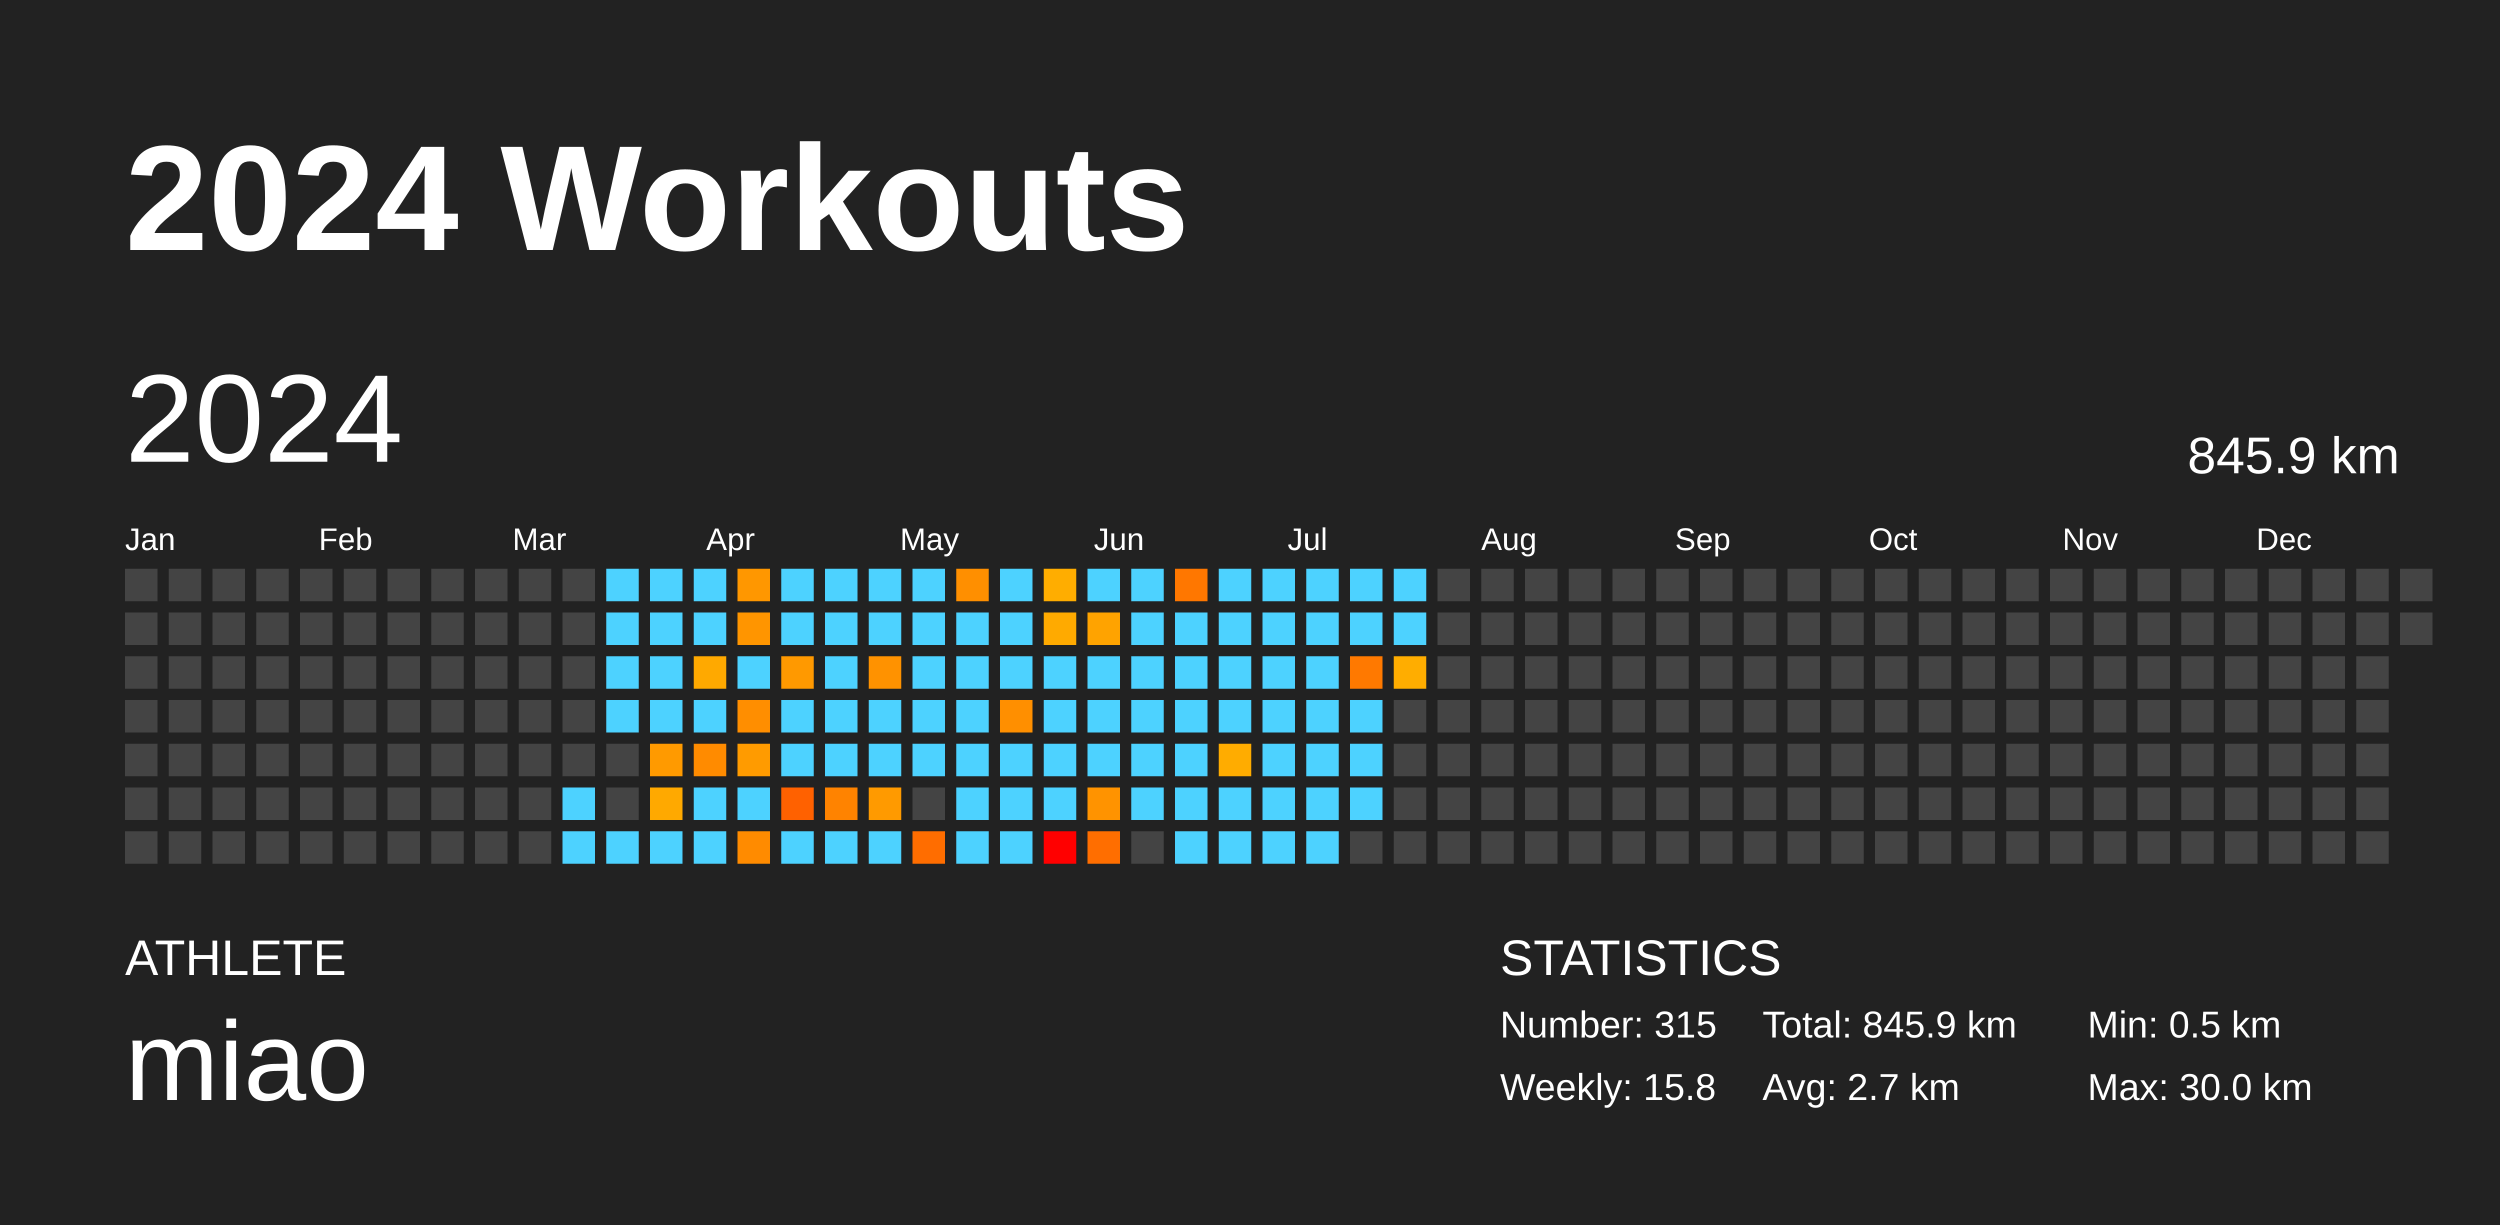
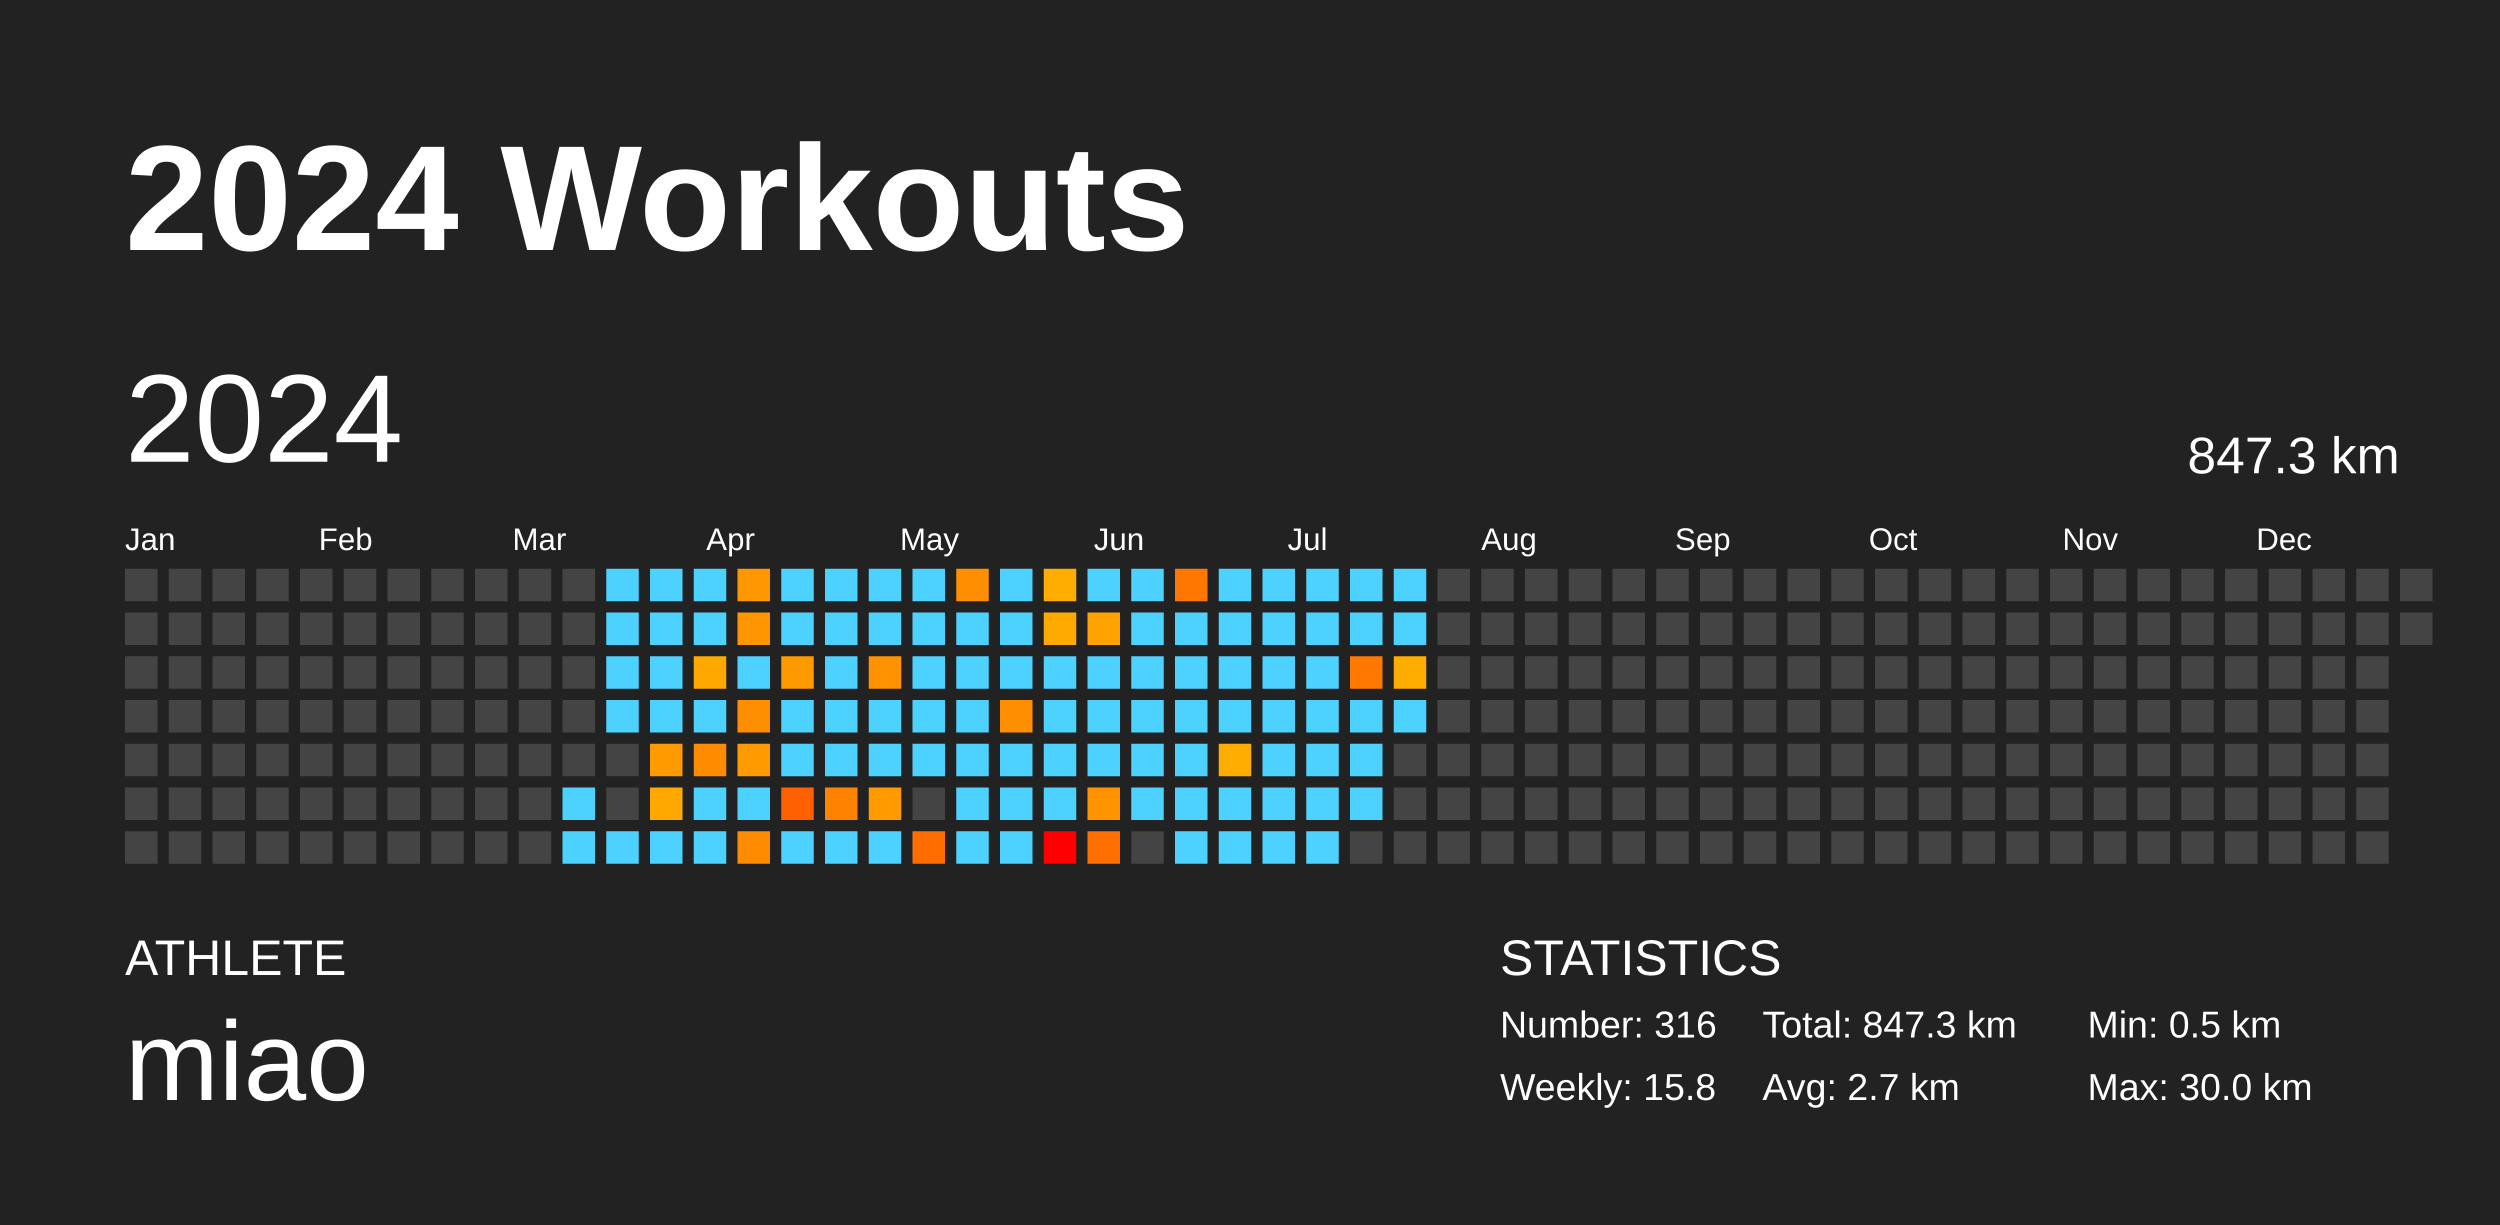
<svg xmlns="http://www.w3.org/2000/svg" baseProfile="full" height="98mm" version="1.1" viewBox="0,0,200,98" width="200mm">
  <defs />
  <rect fill="#222222" height="98" width="200" x="0" y="0" />
  <text fill="#FFFFFF" style="font-size:12px; font-family:Arial; font-weight:bold;" x="10" y="20">2024 Workouts</text>
  <text fill="#FFFFFF" style="font-size:4px; font-family:Arial" x="10" y="78">ATHLETE</text>
  <text fill="#FFFFFF" style="font-size:9px; font-family:Arial" x="10" y="88">miao</text>
  <text fill="#FFFFFF" style="font-size:4px; font-family:Arial" x="120" y="78">STATISTICS</text>
-   <text fill="#FFFFFF" style="font-size:3px; font-family:Arial" x="120" y="83">Number: 315</text>
+   <text fill="#FFFFFF" style="font-size:3px; font-family:Arial" x="120" y="83">Number: 316</text>
  <text fill="#FFFFFF" style="font-size:3px; font-family:Arial" x="120" y="88">Weekly: 15.8</text>
-   <text fill="#FFFFFF" style="font-size:3px; font-family:Arial" x="141" y="83">Total: 845.9 km</text>
+   <text fill="#FFFFFF" style="font-size:3px; font-family:Arial" x="141" y="83">Total: 847.3 km</text>
  <text fill="#FFFFFF" style="font-size:3px; font-family:Arial" x="141" y="88">Avg: 2.7 km</text>
  <text fill="#FFFFFF" style="font-size:3px; font-family:Arial" x="167" y="83">Min: 0.5 km</text>
  <text fill="#FFFFFF" style="font-size:3px; font-family:Arial" x="167" y="88">Max: 30.0 km</text>
  <text dominant-baseline="hanging" fill="#FFFFFF" style="font-size:10.0px; font-family:Arial;" x="10" y="30">2024</text>
-   <text dominant-baseline="hanging" fill="#FFFFFF" style="font-size:4.125px; font-family:Arial;" x="175" y="35">845.9 km</text>
+   <text dominant-baseline="hanging" fill="#FFFFFF" style="font-size:4.125px; font-family:Arial;" x="175" y="35">847.3 km</text>
  <text fill="#FFFFFF" style="font-size:2.5px; font-family:Arial" x="10.0" y="44">Jan</text>
  <text fill="#FFFFFF" style="font-size:2.5px; font-family:Arial" x="25.5" y="44">Feb</text>
  <text fill="#FFFFFF" style="font-size:2.5px; font-family:Arial" x="41.0" y="44">Mar</text>
  <text fill="#FFFFFF" style="font-size:2.5px; font-family:Arial" x="56.5" y="44">Apr</text>
  <text fill="#FFFFFF" style="font-size:2.5px; font-family:Arial" x="72.0" y="44">May</text>
  <text fill="#FFFFFF" style="font-size:2.5px; font-family:Arial" x="87.5" y="44">Jun</text>
  <text fill="#FFFFFF" style="font-size:2.5px; font-family:Arial" x="103.0" y="44">Jul</text>
  <text fill="#FFFFFF" style="font-size:2.5px; font-family:Arial" x="118.5" y="44">Aug</text>
  <text fill="#FFFFFF" style="font-size:2.5px; font-family:Arial" x="134.0" y="44">Sep</text>
  <text fill="#FFFFFF" style="font-size:2.5px; font-family:Arial" x="149.5" y="44">Oct</text>
  <text fill="#FFFFFF" style="font-size:2.5px; font-family:Arial" x="165.0" y="44">Nov</text>
  <text fill="#FFFFFF" style="font-size:2.5px; font-family:Arial" x="180.5" y="44">Dec</text>
  <rect fill="#444444" height="2.6" width="2.6" x="10.0" y="45.5" />
  <rect fill="#444444" height="2.6" width="2.6" x="10.0" y="49.0" />
  <rect fill="#444444" height="2.6" width="2.6" x="10.0" y="52.5" />
  <rect fill="#444444" height="2.6" width="2.6" x="10.0" y="56.0" />
  <rect fill="#444444" height="2.6" width="2.6" x="10.0" y="59.5" />
  <rect fill="#444444" height="2.6" width="2.6" x="10.0" y="63.0" />
  <rect fill="#444444" height="2.6" width="2.6" x="10.0" y="66.5" />
  <rect fill="#444444" height="2.6" width="2.6" x="13.5" y="45.5" />
  <rect fill="#444444" height="2.6" width="2.6" x="13.5" y="49.0" />
  <rect fill="#444444" height="2.6" width="2.6" x="13.5" y="52.5" />
  <rect fill="#444444" height="2.6" width="2.6" x="13.5" y="56.0" />
  <rect fill="#444444" height="2.6" width="2.6" x="13.5" y="59.5" />
  <rect fill="#444444" height="2.6" width="2.6" x="13.5" y="63.0" />
  <rect fill="#444444" height="2.6" width="2.6" x="13.5" y="66.5" />
  <rect fill="#444444" height="2.6" width="2.6" x="17.0" y="45.5" />
  <rect fill="#444444" height="2.6" width="2.6" x="17.0" y="49.0" />
  <rect fill="#444444" height="2.6" width="2.6" x="17.0" y="52.5" />
  <rect fill="#444444" height="2.6" width="2.6" x="17.0" y="56.0" />
  <rect fill="#444444" height="2.6" width="2.6" x="17.0" y="59.5" />
  <rect fill="#444444" height="2.6" width="2.6" x="17.0" y="63.0" />
  <rect fill="#444444" height="2.6" width="2.6" x="17.0" y="66.5" />
  <rect fill="#444444" height="2.6" width="2.6" x="20.5" y="45.5" />
  <rect fill="#444444" height="2.6" width="2.6" x="20.5" y="49.0" />
  <rect fill="#444444" height="2.6" width="2.6" x="20.5" y="52.5" />
  <rect fill="#444444" height="2.6" width="2.6" x="20.5" y="56.0" />
  <rect fill="#444444" height="2.6" width="2.6" x="20.5" y="59.5" />
  <rect fill="#444444" height="2.6" width="2.6" x="20.5" y="63.0" />
  <rect fill="#444444" height="2.6" width="2.6" x="20.5" y="66.5" />
  <rect fill="#444444" height="2.6" width="2.6" x="24.0" y="45.5" />
  <rect fill="#444444" height="2.6" width="2.6" x="24.0" y="49.0" />
  <rect fill="#444444" height="2.6" width="2.6" x="24.0" y="52.5" />
  <rect fill="#444444" height="2.6" width="2.6" x="24.0" y="56.0" />
  <rect fill="#444444" height="2.6" width="2.6" x="24.0" y="59.5" />
  <rect fill="#444444" height="2.6" width="2.6" x="24.0" y="63.0" />
  <rect fill="#444444" height="2.6" width="2.6" x="24.0" y="66.5" />
  <rect fill="#444444" height="2.6" width="2.6" x="27.5" y="45.5" />
  <rect fill="#444444" height="2.6" width="2.6" x="27.5" y="49.0" />
  <rect fill="#444444" height="2.6" width="2.6" x="27.5" y="52.5" />
  <rect fill="#444444" height="2.6" width="2.6" x="27.5" y="56.0" />
  <rect fill="#444444" height="2.6" width="2.6" x="27.5" y="59.5" />
  <rect fill="#444444" height="2.6" width="2.6" x="27.5" y="63.0" />
  <rect fill="#444444" height="2.6" width="2.6" x="27.5" y="66.5" />
  <rect fill="#444444" height="2.6" width="2.6" x="31.0" y="45.5" />
  <rect fill="#444444" height="2.6" width="2.6" x="31.0" y="49.0" />
  <rect fill="#444444" height="2.6" width="2.6" x="31.0" y="52.5" />
  <rect fill="#444444" height="2.6" width="2.6" x="31.0" y="56.0" />
  <rect fill="#444444" height="2.6" width="2.6" x="31.0" y="59.5" />
  <rect fill="#444444" height="2.6" width="2.6" x="31.0" y="63.0" />
  <rect fill="#444444" height="2.6" width="2.6" x="31.0" y="66.5" />
  <rect fill="#444444" height="2.6" width="2.6" x="34.5" y="45.5" />
  <rect fill="#444444" height="2.6" width="2.6" x="34.5" y="49.0" />
  <rect fill="#444444" height="2.6" width="2.6" x="34.5" y="52.5" />
  <rect fill="#444444" height="2.6" width="2.6" x="34.5" y="56.0" />
  <rect fill="#444444" height="2.6" width="2.6" x="34.5" y="59.5" />
  <rect fill="#444444" height="2.6" width="2.6" x="34.5" y="63.0" />
  <rect fill="#444444" height="2.6" width="2.6" x="34.5" y="66.5" />
  <rect fill="#444444" height="2.6" width="2.6" x="38.0" y="45.5" />
  <rect fill="#444444" height="2.6" width="2.6" x="38.0" y="49.0" />
  <rect fill="#444444" height="2.6" width="2.6" x="38.0" y="52.5" />
  <rect fill="#444444" height="2.6" width="2.6" x="38.0" y="56.0" />
  <rect fill="#444444" height="2.6" width="2.6" x="38.0" y="59.5" />
  <rect fill="#444444" height="2.6" width="2.6" x="38.0" y="63.0" />
  <rect fill="#444444" height="2.6" width="2.6" x="38.0" y="66.5" />
  <rect fill="#444444" height="2.6" width="2.6" x="41.5" y="45.5" />
  <rect fill="#444444" height="2.6" width="2.6" x="41.5" y="49.0" />
  <rect fill="#444444" height="2.6" width="2.6" x="41.5" y="52.5" />
  <rect fill="#444444" height="2.6" width="2.6" x="41.5" y="56.0" />
  <rect fill="#444444" height="2.6" width="2.6" x="41.5" y="59.5" />
  <rect fill="#444444" height="2.6" width="2.6" x="41.5" y="63.0" />
  <rect fill="#444444" height="2.6" width="2.6" x="41.5" y="66.5" />
  <rect fill="#444444" height="2.6" width="2.6" x="45.0" y="45.5" />
  <rect fill="#444444" height="2.6" width="2.6" x="45.0" y="49.0" />
  <rect fill="#444444" height="2.6" width="2.6" x="45.0" y="52.5" />
  <rect fill="#444444" height="2.6" width="2.6" x="45.0" y="56.0" />
  <rect fill="#444444" height="2.6" width="2.6" x="45.0" y="59.5" />
  <rect fill="#4dd2ff" height="2.6" width="2.6" x="45.0" y="63.0" />
  <rect fill="#4dd2ff" height="2.6" width="2.6" x="45.0" y="66.5" />
  <rect fill="#4dd2ff" height="2.6" width="2.6" x="48.5" y="45.5" />
  <rect fill="#4dd2ff" height="2.6" width="2.6" x="48.5" y="49.0" />
  <rect fill="#4dd2ff" height="2.6" width="2.6" x="48.5" y="52.5" />
  <rect fill="#4dd2ff" height="2.6" width="2.6" x="48.5" y="56.0" />
  <rect fill="#444444" height="2.6" width="2.6" x="48.5" y="59.5" />
  <rect fill="#444444" height="2.6" width="2.6" x="48.5" y="63.0" />
  <rect fill="#4dd2ff" height="2.6" width="2.6" x="48.5" y="66.5" />
  <rect fill="#4dd2ff" height="2.6" width="2.6" x="52.0" y="45.5" />
  <rect fill="#4dd2ff" height="2.6" width="2.6" x="52.0" y="49.0" />
  <rect fill="#4dd2ff" height="2.6" width="2.6" x="52.0" y="52.5" />
  <rect fill="#4dd2ff" height="2.6" width="2.6" x="52.0" y="56.0" />
  <rect fill="#ff9a00" height="2.6" width="2.6" x="52.0" y="59.5" />
  <rect fill="#ffa900" height="2.6" width="2.6" x="52.0" y="63.0" />
  <rect fill="#4dd2ff" height="2.6" width="2.6" x="52.0" y="66.5" />
  <rect fill="#4dd2ff" height="2.6" width="2.6" x="55.5" y="45.5" />
  <rect fill="#4dd2ff" height="2.6" width="2.6" x="55.5" y="49.0" />
  <rect fill="#ffa900" height="2.6" width="2.6" x="55.5" y="52.5" />
  <rect fill="#4dd2ff" height="2.6" width="2.6" x="55.5" y="56.0" />
  <rect fill="#ff8b00" height="2.6" width="2.6" x="55.5" y="59.5" />
  <rect fill="#4dd2ff" height="2.6" width="2.6" x="55.5" y="63.0" />
  <rect fill="#4dd2ff" height="2.6" width="2.6" x="55.5" y="66.5" />
  <rect fill="#ff9700" height="2.6" width="2.6" x="59.0" y="45.5" />
  <rect fill="#ff9500" height="2.6" width="2.6" x="59.0" y="49.0" />
  <rect fill="#4dd2ff" height="2.6" width="2.6" x="59.0" y="52.5" />
  <rect fill="#ff8e00" height="2.6" width="2.6" x="59.0" y="56.0" />
  <rect fill="#ff9b00" height="2.6" width="2.6" x="59.0" y="59.5" />
  <rect fill="#4dd2ff" height="2.6" width="2.6" x="59.0" y="63.0" />
  <rect fill="#ff8b00" height="2.6" width="2.6" x="59.0" y="66.5" />
  <rect fill="#4dd2ff" height="2.6" width="2.6" x="62.5" y="45.5" />
  <rect fill="#4dd2ff" height="2.6" width="2.6" x="62.5" y="49.0" />
  <rect fill="#ff9900" height="2.6" width="2.6" x="62.5" y="52.5" />
  <rect fill="#4dd2ff" height="2.6" width="2.6" x="62.5" y="56.0" />
  <rect fill="#4dd2ff" height="2.6" width="2.6" x="62.5" y="59.5" />
  <rect fill="#ff6100" height="2.6" width="2.6" x="62.5" y="63.0" />
  <rect fill="#4dd2ff" height="2.6" width="2.6" x="62.5" y="66.5" />
  <rect fill="#4dd2ff" height="2.6" width="2.6" x="66.0" y="45.5" />
  <rect fill="#4dd2ff" height="2.6" width="2.6" x="66.0" y="49.0" />
  <rect fill="#4dd2ff" height="2.6" width="2.6" x="66.0" y="52.5" />
  <rect fill="#4dd2ff" height="2.6" width="2.6" x="66.0" y="56.0" />
  <rect fill="#4dd2ff" height="2.6" width="2.6" x="66.0" y="59.5" />
  <rect fill="#ff8300" height="2.6" width="2.6" x="66.0" y="63.0" />
  <rect fill="#4dd2ff" height="2.6" width="2.6" x="66.0" y="66.5" />
  <rect fill="#4dd2ff" height="2.6" width="2.6" x="69.5" y="45.5" />
  <rect fill="#4dd2ff" height="2.6" width="2.6" x="69.5" y="49.0" />
  <rect fill="#ff9200" height="2.6" width="2.6" x="69.5" y="52.5" />
  <rect fill="#4dd2ff" height="2.6" width="2.6" x="69.5" y="56.0" />
  <rect fill="#4dd2ff" height="2.6" width="2.6" x="69.5" y="59.5" />
  <rect fill="#ff9a00" height="2.6" width="2.6" x="69.5" y="63.0" />
  <rect fill="#4dd2ff" height="2.6" width="2.6" x="69.5" y="66.5" />
  <rect fill="#4dd2ff" height="2.6" width="2.6" x="73.0" y="45.5" />
  <rect fill="#4dd2ff" height="2.6" width="2.6" x="73.0" y="49.0" />
  <rect fill="#4dd2ff" height="2.6" width="2.6" x="73.0" y="52.5" />
  <rect fill="#4dd2ff" height="2.6" width="2.6" x="73.0" y="56.0" />
  <rect fill="#4dd2ff" height="2.6" width="2.6" x="73.0" y="59.5" />
  <rect fill="#444444" height="2.6" width="2.6" x="73.0" y="63.0" />
  <rect fill="#ff6d00" height="2.6" width="2.6" x="73.0" y="66.5" />
  <rect fill="#ff8f00" height="2.6" width="2.6" x="76.5" y="45.5" />
  <rect fill="#4dd2ff" height="2.6" width="2.6" x="76.5" y="49.0" />
  <rect fill="#4dd2ff" height="2.6" width="2.6" x="76.5" y="52.5" />
  <rect fill="#4dd2ff" height="2.6" width="2.6" x="76.5" y="56.0" />
  <rect fill="#4dd2ff" height="2.6" width="2.6" x="76.5" y="59.5" />
  <rect fill="#4dd2ff" height="2.6" width="2.6" x="76.5" y="63.0" />
  <rect fill="#4dd2ff" height="2.6" width="2.6" x="76.5" y="66.5" />
  <rect fill="#4dd2ff" height="2.6" width="2.6" x="80.0" y="45.5" />
  <rect fill="#4dd2ff" height="2.6" width="2.6" x="80.0" y="49.0" />
  <rect fill="#4dd2ff" height="2.6" width="2.6" x="80.0" y="52.5" />
  <rect fill="#ff8f00" height="2.6" width="2.6" x="80.0" y="56.0" />
  <rect fill="#4dd2ff" height="2.6" width="2.6" x="80.0" y="59.5" />
  <rect fill="#4dd2ff" height="2.6" width="2.6" x="80.0" y="63.0" />
  <rect fill="#4dd2ff" height="2.6" width="2.6" x="80.0" y="66.5" />
  <rect fill="#ffad00" height="2.6" width="2.6" x="83.5" y="45.5" />
  <rect fill="#ffaa00" height="2.6" width="2.6" x="83.5" y="49.0" />
  <rect fill="#4dd2ff" height="2.6" width="2.6" x="83.5" y="52.5" />
  <rect fill="#4dd2ff" height="2.6" width="2.6" x="83.5" y="56.0" />
  <rect fill="#4dd2ff" height="2.6" width="2.6" x="83.5" y="59.5" />
  <rect fill="#4dd2ff" height="2.6" width="2.6" x="83.5" y="63.0" />
  <rect fill="red" height="2.6" width="2.6" x="83.5" y="66.5" />
  <rect fill="#4dd2ff" height="2.6" width="2.6" x="87.0" y="45.5" />
  <rect fill="#ffa300" height="2.6" width="2.6" x="87.0" y="49.0" />
  <rect fill="#4dd2ff" height="2.6" width="2.6" x="87.0" y="52.5" />
  <rect fill="#4dd2ff" height="2.6" width="2.6" x="87.0" y="56.0" />
  <rect fill="#4dd2ff" height="2.6" width="2.6" x="87.0" y="59.5" />
  <rect fill="#ff9300" height="2.6" width="2.6" x="87.0" y="63.0" />
  <rect fill="#ff6e00" height="2.6" width="2.6" x="87.0" y="66.5" />
  <rect fill="#4dd2ff" height="2.6" width="2.6" x="90.5" y="45.5" />
  <rect fill="#4dd2ff" height="2.6" width="2.6" x="90.5" y="49.0" />
  <rect fill="#4dd2ff" height="2.6" width="2.6" x="90.5" y="52.5" />
  <rect fill="#4dd2ff" height="2.6" width="2.6" x="90.5" y="56.0" />
  <rect fill="#4dd2ff" height="2.6" width="2.6" x="90.5" y="59.5" />
  <rect fill="#4dd2ff" height="2.6" width="2.6" x="90.5" y="63.0" />
  <rect fill="#444444" height="2.6" width="2.6" x="90.5" y="66.5" />
  <rect fill="#ff7700" height="2.6" width="2.6" x="94.0" y="45.5" />
  <rect fill="#4dd2ff" height="2.6" width="2.6" x="94.0" y="49.0" />
  <rect fill="#4dd2ff" height="2.6" width="2.6" x="94.0" y="52.5" />
  <rect fill="#4dd2ff" height="2.6" width="2.6" x="94.0" y="56.0" />
  <rect fill="#4dd2ff" height="2.6" width="2.6" x="94.0" y="59.5" />
  <rect fill="#4dd2ff" height="2.6" width="2.6" x="94.0" y="63.0" />
  <rect fill="#4dd2ff" height="2.6" width="2.6" x="94.0" y="66.5" />
  <rect fill="#4dd2ff" height="2.6" width="2.6" x="97.5" y="45.5" />
  <rect fill="#4dd2ff" height="2.6" width="2.6" x="97.5" y="49.0" />
  <rect fill="#4dd2ff" height="2.6" width="2.6" x="97.5" y="52.5" />
  <rect fill="#4dd2ff" height="2.6" width="2.6" x="97.5" y="56.0" />
  <rect fill="#ffac00" height="2.6" width="2.6" x="97.5" y="59.5" />
  <rect fill="#4dd2ff" height="2.6" width="2.6" x="97.5" y="63.0" />
  <rect fill="#4dd2ff" height="2.6" width="2.6" x="97.5" y="66.5" />
  <rect fill="#4dd2ff" height="2.6" width="2.6" x="101.0" y="45.5" />
  <rect fill="#4dd2ff" height="2.6" width="2.6" x="101.0" y="49.0" />
  <rect fill="#4dd2ff" height="2.6" width="2.6" x="101.0" y="52.5" />
  <rect fill="#4dd2ff" height="2.6" width="2.6" x="101.0" y="56.0" />
  <rect fill="#4dd2ff" height="2.6" width="2.6" x="101.0" y="59.5" />
  <rect fill="#4dd2ff" height="2.6" width="2.6" x="101.0" y="63.0" />
  <rect fill="#4dd2ff" height="2.6" width="2.6" x="101.0" y="66.5" />
  <rect fill="#4dd2ff" height="2.6" width="2.6" x="104.5" y="45.5" />
  <rect fill="#4dd2ff" height="2.6" width="2.6" x="104.5" y="49.0" />
  <rect fill="#4dd2ff" height="2.6" width="2.6" x="104.5" y="52.5" />
  <rect fill="#4dd2ff" height="2.6" width="2.6" x="104.5" y="56.0" />
  <rect fill="#4dd2ff" height="2.6" width="2.6" x="104.5" y="59.5" />
  <rect fill="#4dd2ff" height="2.6" width="2.6" x="104.5" y="63.0" />
  <rect fill="#4dd2ff" height="2.6" width="2.6" x="104.5" y="66.5" />
  <rect fill="#4dd2ff" height="2.6" width="2.6" x="108.0" y="45.5" />
  <rect fill="#4dd2ff" height="2.6" width="2.6" x="108.0" y="49.0" />
  <rect fill="#ff7900" height="2.6" width="2.6" x="108.0" y="52.5" />
  <rect fill="#4dd2ff" height="2.6" width="2.6" x="108.0" y="56.0" />
  <rect fill="#4dd2ff" height="2.6" width="2.6" x="108.0" y="59.5" />
  <rect fill="#4dd2ff" height="2.6" width="2.6" x="108.0" y="63.0" />
  <rect fill="#444444" height="2.6" width="2.6" x="108.0" y="66.5" />
  <rect fill="#4dd2ff" height="2.6" width="2.6" x="111.5" y="45.5" />
  <rect fill="#4dd2ff" height="2.6" width="2.6" x="111.5" y="49.0" />
  <rect fill="#ffad00" height="2.6" width="2.6" x="111.5" y="52.5" />
-   <rect fill="#444444" height="2.6" width="2.6" x="111.5" y="56.0" />
+   <rect fill="#4dd2ff" height="2.6" width="2.6" x="111.5" y="56.0" />
  <rect fill="#444444" height="2.6" width="2.6" x="111.5" y="59.5" />
  <rect fill="#444444" height="2.6" width="2.6" x="111.5" y="63.0" />
  <rect fill="#444444" height="2.6" width="2.6" x="111.5" y="66.5" />
  <rect fill="#444444" height="2.6" width="2.6" x="115.0" y="45.5" />
  <rect fill="#444444" height="2.6" width="2.6" x="115.0" y="49.0" />
  <rect fill="#444444" height="2.6" width="2.6" x="115.0" y="52.5" />
  <rect fill="#444444" height="2.6" width="2.6" x="115.0" y="56.0" />
  <rect fill="#444444" height="2.6" width="2.6" x="115.0" y="59.5" />
  <rect fill="#444444" height="2.6" width="2.6" x="115.0" y="63.0" />
  <rect fill="#444444" height="2.6" width="2.6" x="115.0" y="66.5" />
  <rect fill="#444444" height="2.6" width="2.6" x="118.5" y="45.5" />
  <rect fill="#444444" height="2.6" width="2.6" x="118.5" y="49.0" />
  <rect fill="#444444" height="2.6" width="2.6" x="118.5" y="52.5" />
  <rect fill="#444444" height="2.6" width="2.6" x="118.5" y="56.0" />
  <rect fill="#444444" height="2.6" width="2.6" x="118.5" y="59.5" />
  <rect fill="#444444" height="2.6" width="2.6" x="118.5" y="63.0" />
  <rect fill="#444444" height="2.6" width="2.6" x="118.5" y="66.5" />
  <rect fill="#444444" height="2.6" width="2.6" x="122.0" y="45.5" />
  <rect fill="#444444" height="2.6" width="2.6" x="122.0" y="49.0" />
  <rect fill="#444444" height="2.6" width="2.6" x="122.0" y="52.5" />
  <rect fill="#444444" height="2.6" width="2.6" x="122.0" y="56.0" />
  <rect fill="#444444" height="2.6" width="2.6" x="122.0" y="59.5" />
  <rect fill="#444444" height="2.6" width="2.6" x="122.0" y="63.0" />
  <rect fill="#444444" height="2.6" width="2.6" x="122.0" y="66.5" />
  <rect fill="#444444" height="2.6" width="2.6" x="125.5" y="45.5" />
  <rect fill="#444444" height="2.6" width="2.6" x="125.5" y="49.0" />
  <rect fill="#444444" height="2.6" width="2.6" x="125.5" y="52.5" />
  <rect fill="#444444" height="2.6" width="2.6" x="125.5" y="56.0" />
  <rect fill="#444444" height="2.6" width="2.6" x="125.5" y="59.5" />
  <rect fill="#444444" height="2.6" width="2.6" x="125.5" y="63.0" />
  <rect fill="#444444" height="2.6" width="2.6" x="125.5" y="66.5" />
  <rect fill="#444444" height="2.6" width="2.6" x="129.0" y="45.5" />
  <rect fill="#444444" height="2.6" width="2.6" x="129.0" y="49.0" />
  <rect fill="#444444" height="2.6" width="2.6" x="129.0" y="52.5" />
  <rect fill="#444444" height="2.6" width="2.6" x="129.0" y="56.0" />
  <rect fill="#444444" height="2.6" width="2.6" x="129.0" y="59.5" />
  <rect fill="#444444" height="2.6" width="2.6" x="129.0" y="63.0" />
  <rect fill="#444444" height="2.6" width="2.6" x="129.0" y="66.5" />
  <rect fill="#444444" height="2.6" width="2.6" x="132.5" y="45.5" />
  <rect fill="#444444" height="2.6" width="2.6" x="132.5" y="49.0" />
  <rect fill="#444444" height="2.6" width="2.6" x="132.5" y="52.5" />
  <rect fill="#444444" height="2.6" width="2.6" x="132.5" y="56.0" />
  <rect fill="#444444" height="2.6" width="2.6" x="132.5" y="59.5" />
  <rect fill="#444444" height="2.6" width="2.6" x="132.5" y="63.0" />
  <rect fill="#444444" height="2.6" width="2.6" x="132.5" y="66.5" />
  <rect fill="#444444" height="2.6" width="2.6" x="136.0" y="45.5" />
  <rect fill="#444444" height="2.6" width="2.6" x="136.0" y="49.0" />
  <rect fill="#444444" height="2.6" width="2.6" x="136.0" y="52.5" />
  <rect fill="#444444" height="2.6" width="2.6" x="136.0" y="56.0" />
  <rect fill="#444444" height="2.6" width="2.6" x="136.0" y="59.5" />
  <rect fill="#444444" height="2.6" width="2.6" x="136.0" y="63.0" />
  <rect fill="#444444" height="2.6" width="2.6" x="136.0" y="66.5" />
  <rect fill="#444444" height="2.6" width="2.6" x="139.5" y="45.5" />
  <rect fill="#444444" height="2.6" width="2.6" x="139.5" y="49.0" />
  <rect fill="#444444" height="2.6" width="2.6" x="139.5" y="52.5" />
  <rect fill="#444444" height="2.6" width="2.6" x="139.5" y="56.0" />
  <rect fill="#444444" height="2.6" width="2.6" x="139.5" y="59.5" />
  <rect fill="#444444" height="2.6" width="2.6" x="139.5" y="63.0" />
  <rect fill="#444444" height="2.6" width="2.6" x="139.5" y="66.5" />
  <rect fill="#444444" height="2.6" width="2.6" x="143.0" y="45.5" />
  <rect fill="#444444" height="2.6" width="2.6" x="143.0" y="49.0" />
  <rect fill="#444444" height="2.6" width="2.6" x="143.0" y="52.5" />
  <rect fill="#444444" height="2.6" width="2.6" x="143.0" y="56.0" />
  <rect fill="#444444" height="2.6" width="2.6" x="143.0" y="59.5" />
  <rect fill="#444444" height="2.6" width="2.6" x="143.0" y="63.0" />
  <rect fill="#444444" height="2.6" width="2.6" x="143.0" y="66.5" />
  <rect fill="#444444" height="2.6" width="2.6" x="146.5" y="45.5" />
  <rect fill="#444444" height="2.6" width="2.6" x="146.5" y="49.0" />
  <rect fill="#444444" height="2.6" width="2.6" x="146.5" y="52.5" />
  <rect fill="#444444" height="2.6" width="2.6" x="146.5" y="56.0" />
  <rect fill="#444444" height="2.6" width="2.6" x="146.5" y="59.5" />
  <rect fill="#444444" height="2.6" width="2.6" x="146.5" y="63.0" />
  <rect fill="#444444" height="2.6" width="2.6" x="146.5" y="66.5" />
  <rect fill="#444444" height="2.6" width="2.6" x="150.0" y="45.5" />
  <rect fill="#444444" height="2.6" width="2.6" x="150.0" y="49.0" />
  <rect fill="#444444" height="2.6" width="2.6" x="150.0" y="52.5" />
  <rect fill="#444444" height="2.6" width="2.6" x="150.0" y="56.0" />
  <rect fill="#444444" height="2.6" width="2.6" x="150.0" y="59.5" />
  <rect fill="#444444" height="2.6" width="2.6" x="150.0" y="63.0" />
  <rect fill="#444444" height="2.6" width="2.6" x="150.0" y="66.5" />
  <rect fill="#444444" height="2.6" width="2.6" x="153.5" y="45.5" />
  <rect fill="#444444" height="2.6" width="2.6" x="153.5" y="49.0" />
  <rect fill="#444444" height="2.6" width="2.6" x="153.5" y="52.5" />
  <rect fill="#444444" height="2.6" width="2.6" x="153.5" y="56.0" />
  <rect fill="#444444" height="2.6" width="2.6" x="153.5" y="59.5" />
  <rect fill="#444444" height="2.6" width="2.6" x="153.5" y="63.0" />
  <rect fill="#444444" height="2.6" width="2.6" x="153.5" y="66.5" />
  <rect fill="#444444" height="2.6" width="2.6" x="157.0" y="45.5" />
  <rect fill="#444444" height="2.6" width="2.6" x="157.0" y="49.0" />
  <rect fill="#444444" height="2.6" width="2.6" x="157.0" y="52.5" />
  <rect fill="#444444" height="2.6" width="2.6" x="157.0" y="56.0" />
  <rect fill="#444444" height="2.6" width="2.6" x="157.0" y="59.5" />
  <rect fill="#444444" height="2.6" width="2.6" x="157.0" y="63.0" />
  <rect fill="#444444" height="2.6" width="2.6" x="157.0" y="66.5" />
  <rect fill="#444444" height="2.6" width="2.6" x="160.5" y="45.5" />
  <rect fill="#444444" height="2.6" width="2.6" x="160.5" y="49.0" />
  <rect fill="#444444" height="2.6" width="2.6" x="160.5" y="52.5" />
  <rect fill="#444444" height="2.6" width="2.6" x="160.5" y="56.0" />
  <rect fill="#444444" height="2.6" width="2.6" x="160.5" y="59.5" />
  <rect fill="#444444" height="2.6" width="2.6" x="160.5" y="63.0" />
  <rect fill="#444444" height="2.6" width="2.6" x="160.5" y="66.5" />
  <rect fill="#444444" height="2.6" width="2.6" x="164.0" y="45.5" />
  <rect fill="#444444" height="2.6" width="2.6" x="164.0" y="49.0" />
  <rect fill="#444444" height="2.6" width="2.6" x="164.0" y="52.5" />
  <rect fill="#444444" height="2.6" width="2.6" x="164.0" y="56.0" />
  <rect fill="#444444" height="2.6" width="2.6" x="164.0" y="59.5" />
  <rect fill="#444444" height="2.6" width="2.6" x="164.0" y="63.0" />
  <rect fill="#444444" height="2.6" width="2.6" x="164.0" y="66.5" />
  <rect fill="#444444" height="2.6" width="2.6" x="167.5" y="45.5" />
  <rect fill="#444444" height="2.6" width="2.6" x="167.5" y="49.0" />
  <rect fill="#444444" height="2.6" width="2.6" x="167.5" y="52.5" />
  <rect fill="#444444" height="2.6" width="2.6" x="167.5" y="56.0" />
  <rect fill="#444444" height="2.6" width="2.6" x="167.5" y="59.5" />
  <rect fill="#444444" height="2.6" width="2.6" x="167.5" y="63.0" />
  <rect fill="#444444" height="2.6" width="2.6" x="167.5" y="66.5" />
  <rect fill="#444444" height="2.6" width="2.6" x="171.0" y="45.5" />
  <rect fill="#444444" height="2.6" width="2.6" x="171.0" y="49.0" />
  <rect fill="#444444" height="2.6" width="2.6" x="171.0" y="52.5" />
  <rect fill="#444444" height="2.6" width="2.6" x="171.0" y="56.0" />
  <rect fill="#444444" height="2.6" width="2.6" x="171.0" y="59.5" />
  <rect fill="#444444" height="2.6" width="2.6" x="171.0" y="63.0" />
  <rect fill="#444444" height="2.6" width="2.6" x="171.0" y="66.5" />
  <rect fill="#444444" height="2.6" width="2.6" x="174.5" y="45.5" />
  <rect fill="#444444" height="2.6" width="2.6" x="174.5" y="49.0" />
  <rect fill="#444444" height="2.6" width="2.6" x="174.5" y="52.5" />
  <rect fill="#444444" height="2.6" width="2.6" x="174.5" y="56.0" />
  <rect fill="#444444" height="2.6" width="2.6" x="174.5" y="59.5" />
  <rect fill="#444444" height="2.6" width="2.6" x="174.5" y="63.0" />
  <rect fill="#444444" height="2.6" width="2.6" x="174.5" y="66.5" />
  <rect fill="#444444" height="2.6" width="2.6" x="178.0" y="45.5" />
  <rect fill="#444444" height="2.6" width="2.6" x="178.0" y="49.0" />
  <rect fill="#444444" height="2.6" width="2.6" x="178.0" y="52.5" />
  <rect fill="#444444" height="2.6" width="2.6" x="178.0" y="56.0" />
  <rect fill="#444444" height="2.6" width="2.6" x="178.0" y="59.5" />
  <rect fill="#444444" height="2.6" width="2.6" x="178.0" y="63.0" />
  <rect fill="#444444" height="2.6" width="2.6" x="178.0" y="66.5" />
  <rect fill="#444444" height="2.6" width="2.6" x="181.5" y="45.5" />
  <rect fill="#444444" height="2.6" width="2.6" x="181.5" y="49.0" />
  <rect fill="#444444" height="2.6" width="2.6" x="181.5" y="52.5" />
  <rect fill="#444444" height="2.6" width="2.6" x="181.5" y="56.0" />
  <rect fill="#444444" height="2.6" width="2.6" x="181.5" y="59.5" />
  <rect fill="#444444" height="2.6" width="2.6" x="181.5" y="63.0" />
  <rect fill="#444444" height="2.6" width="2.6" x="181.5" y="66.5" />
  <rect fill="#444444" height="2.6" width="2.6" x="185.0" y="45.5" />
  <rect fill="#444444" height="2.6" width="2.6" x="185.0" y="49.0" />
  <rect fill="#444444" height="2.6" width="2.6" x="185.0" y="52.5" />
  <rect fill="#444444" height="2.6" width="2.6" x="185.0" y="56.0" />
  <rect fill="#444444" height="2.6" width="2.6" x="185.0" y="59.5" />
  <rect fill="#444444" height="2.6" width="2.6" x="185.0" y="63.0" />
  <rect fill="#444444" height="2.6" width="2.6" x="185.0" y="66.5" />
  <rect fill="#444444" height="2.6" width="2.6" x="188.5" y="45.5" />
  <rect fill="#444444" height="2.6" width="2.6" x="188.5" y="49.0" />
  <rect fill="#444444" height="2.6" width="2.6" x="188.5" y="52.5" />
  <rect fill="#444444" height="2.6" width="2.6" x="188.5" y="56.0" />
  <rect fill="#444444" height="2.6" width="2.6" x="188.5" y="59.5" />
  <rect fill="#444444" height="2.6" width="2.6" x="188.5" y="63.0" />
  <rect fill="#444444" height="2.6" width="2.6" x="188.5" y="66.5" />
  <rect fill="#444444" height="2.6" width="2.6" x="192.0" y="45.5" />
  <rect fill="#444444" height="2.6" width="2.6" x="192.0" y="49.0" />
</svg>
